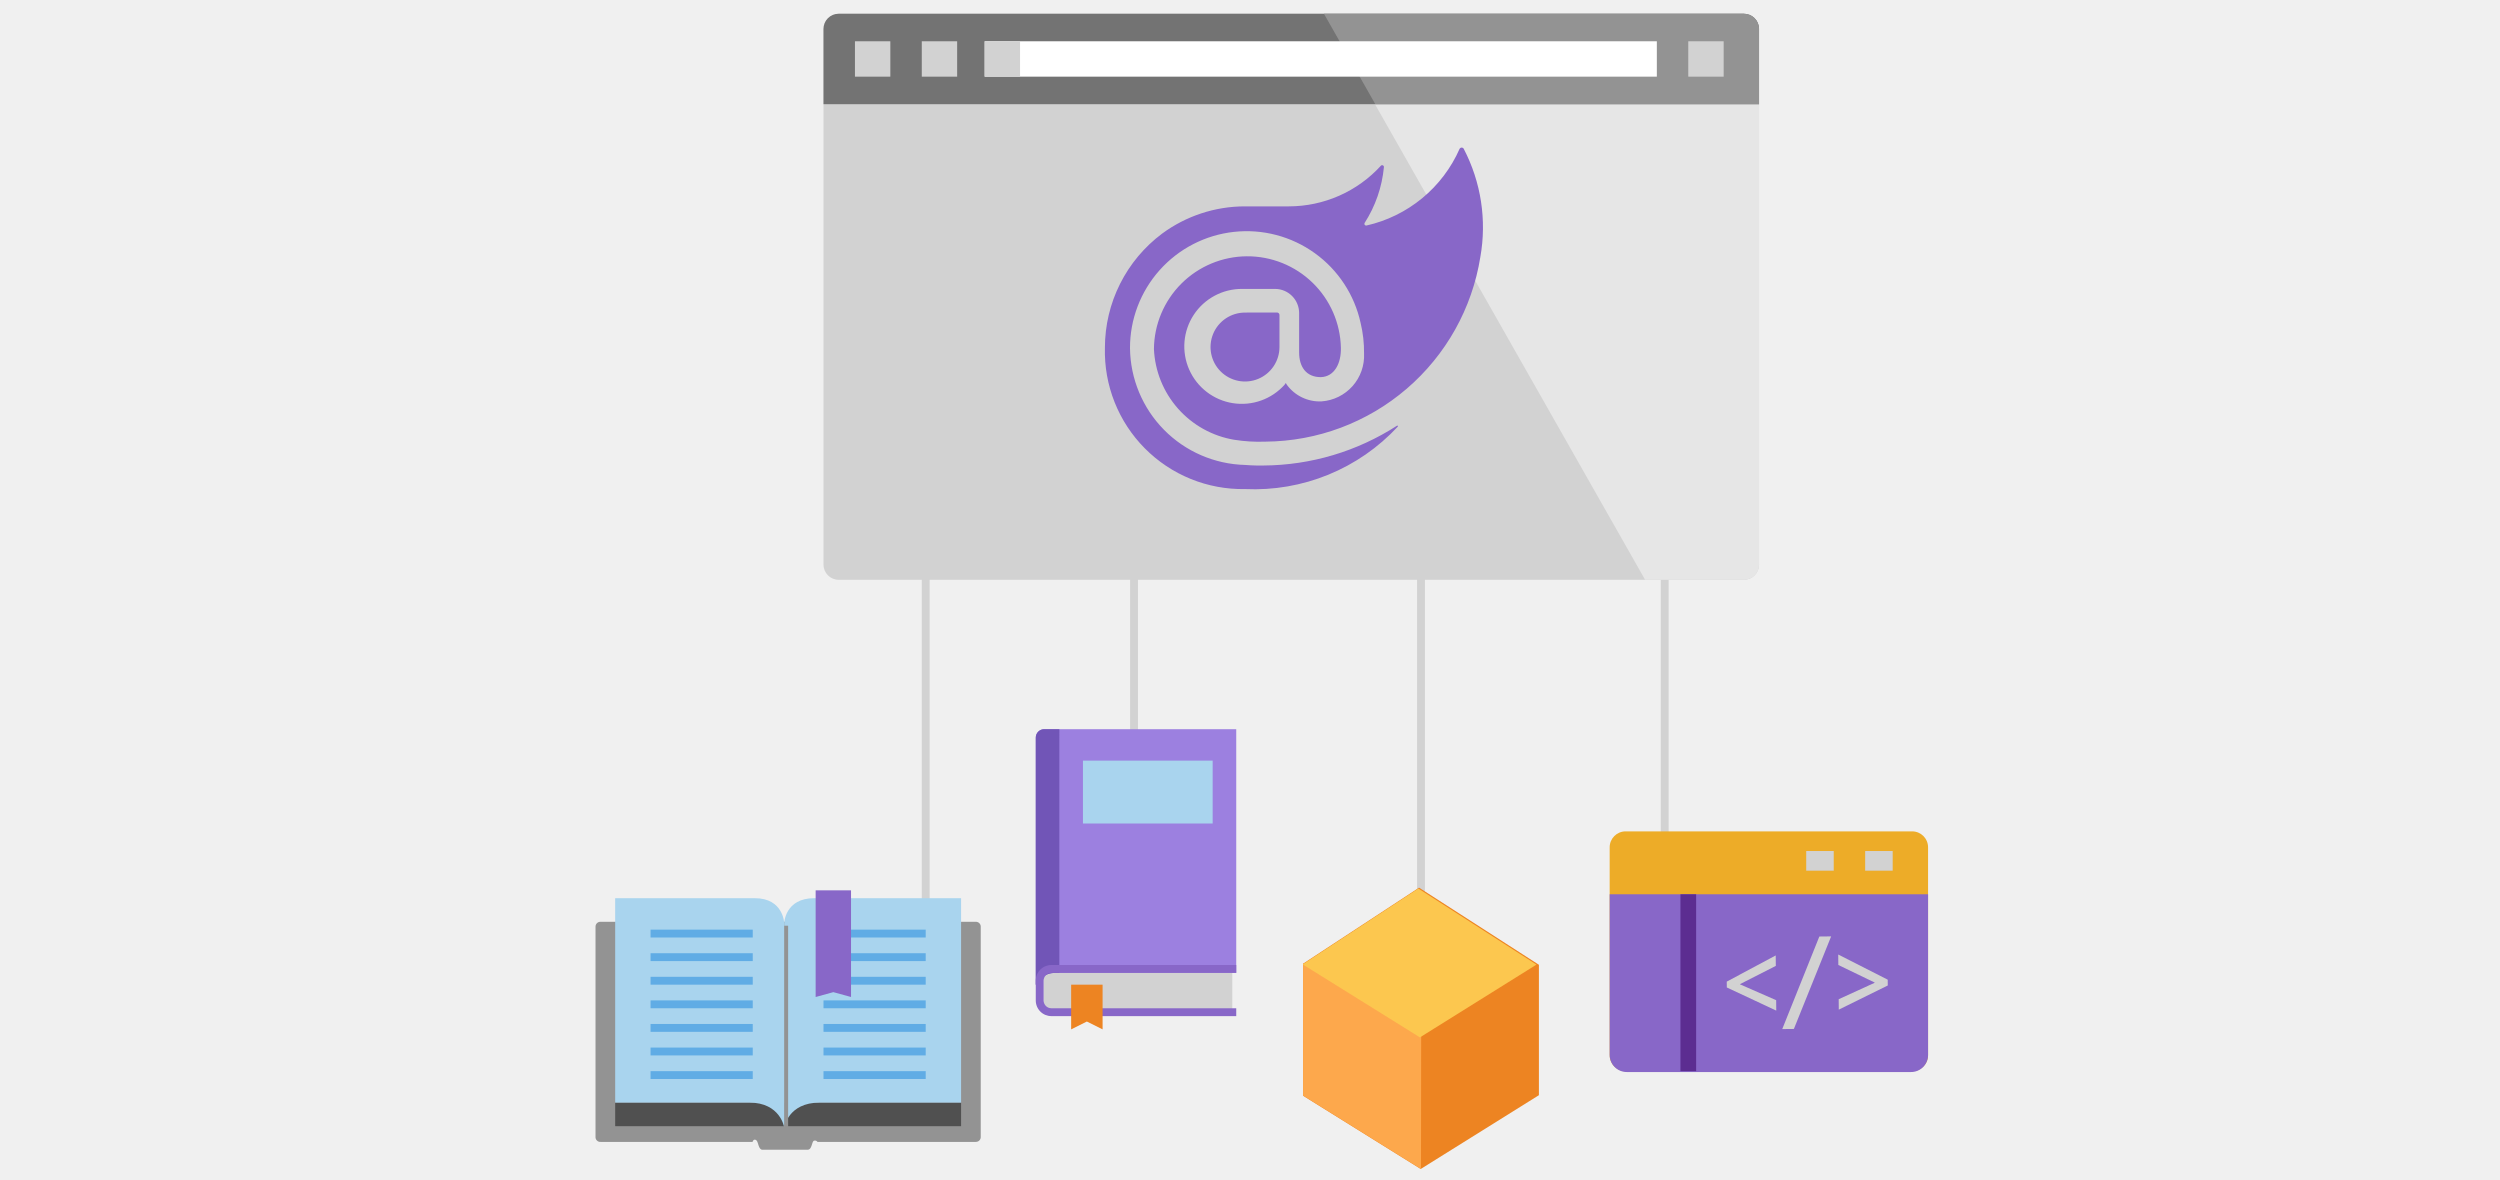
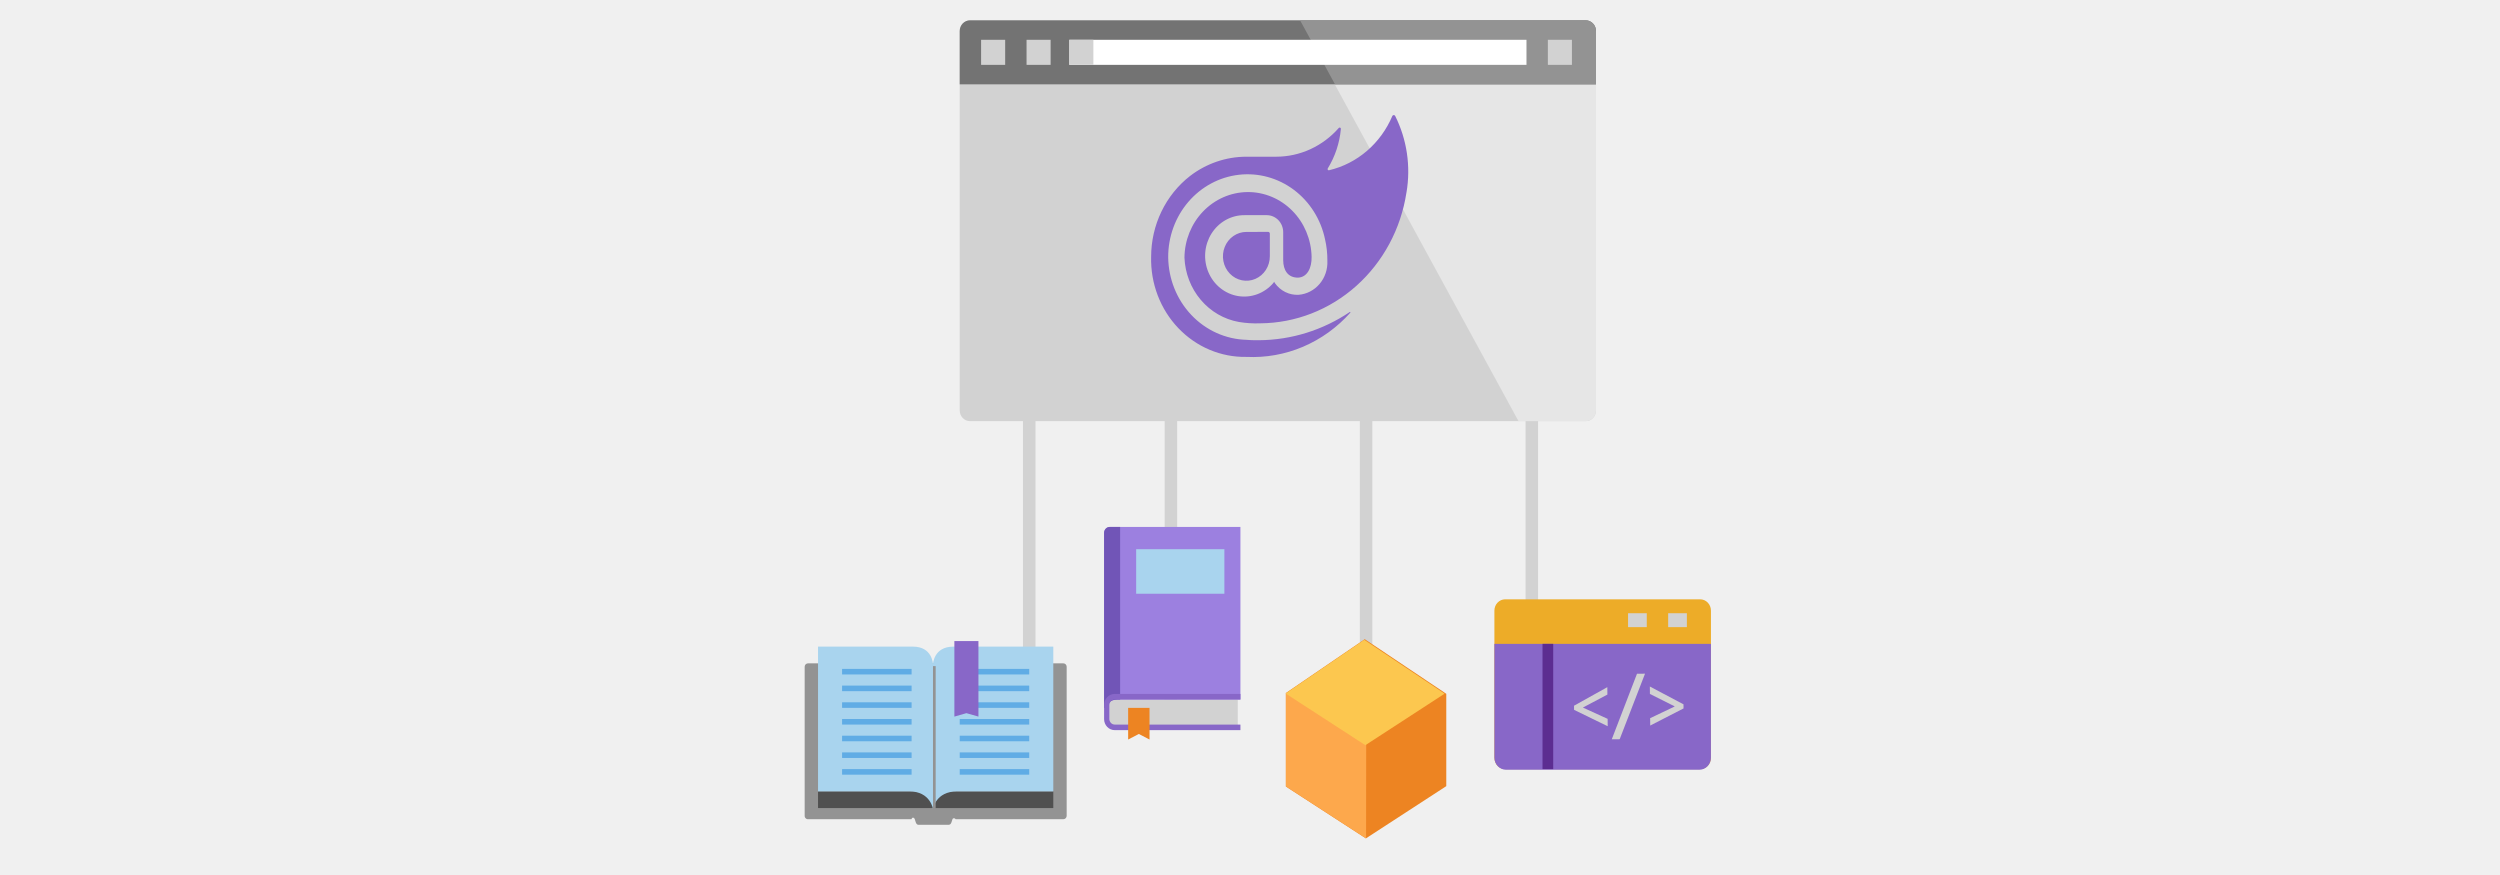
- <svg xmlns="http://www.w3.org/2000/svg" width="636" height="300" viewBox="0 0 636 300" fill="none">
-   <path d="M288.5 138.5V247.5" stroke="#D2D2D2" stroke-width="2" stroke-miterlimit="10" />
-   <path d="M235.5 138.5V247.5" stroke="#D2D2D2" stroke-width="2" stroke-miterlimit="10" />
-   <path d="M361.5 138.5V247.5" stroke="#D2D2D2" stroke-width="2" stroke-miterlimit="10" />
-   <path d="M423.5 138.5V247.5" stroke="#D2D2D2" stroke-width="2" stroke-miterlimit="10" />
-   <path d="M443.643 3.5H213.357C211.227 3.5 209.5 5.227 209.5 7.357V143.643C209.5 145.773 211.227 147.5 213.357 147.5H443.643C445.773 147.5 447.5 145.773 447.5 143.643V7.357C447.5 5.227 445.773 3.5 443.643 3.5Z" fill="#D2D2D2" />
-   <path d="M443.639 3.5H336.727L418.519 147.5H443.639C444.663 147.5 445.645 147.093 446.369 146.369C447.093 145.645 447.5 144.663 447.5 143.639V7.361C447.5 6.337 447.093 5.355 446.369 4.631C445.645 3.907 444.663 3.5 443.639 3.5Z" fill="#E6E6E6" />
-   <path d="M447.5 26.5V7.361C447.5 6.337 447.093 5.355 446.369 4.631C445.645 3.907 444.663 3.5 443.639 3.5H213.361C212.337 3.5 211.355 3.907 210.631 4.631C209.907 5.355 209.5 6.337 209.5 7.361V26.5H447.5Z" fill="#737373" />
-   <path d="M443.638 3.5H336.814L349.878 26.5H447.499V7.361C447.499 6.337 447.093 5.355 446.369 4.631C445.645 3.907 444.662 3.5 443.638 3.5Z" fill="#939393" />
-   <path d="M243.5 10.5H234.5V19.5H243.5V10.5Z" fill="#D2D2D2" />
-   <path d="M226.5 10.5H217.5V19.5H226.5V10.5Z" fill="#D2D2D2" />
-   <path d="M438.5 10.5H429.5V19.5H438.5V10.5Z" fill="#D2D2D2" />
-   <path d="M421.5 10.5H250.5V19.5H421.5V10.5Z" fill="white" />
-   <path d="M259.5 10.5H250.5V19.5H259.5V10.5Z" fill="#D2D2D2" />
-   <path d="M376.599 65.382C374.52 78.416 367.884 90.29 357.872 98.891C347.86 107.492 335.122 112.263 321.923 112.354C319.25 112.457 316.573 112.294 313.931 111.869C308.407 110.931 303.372 108.127 299.665 103.926C295.958 99.724 293.804 94.379 293.562 88.781C293.616 82.538 296.122 76.566 300.54 72.154C304.958 67.743 310.934 65.246 317.177 65.201C323.421 65.157 329.431 67.57 333.911 71.919C338.391 76.267 340.981 82.203 341.123 88.445C341.223 92.387 339.515 95.845 336.005 95.945C332.255 95.945 330.497 93.269 330.497 89.663V79.643C330.499 78.022 329.859 76.467 328.718 75.316C327.577 74.165 326.028 73.512 324.407 73.5H316.007C313.564 73.483 311.155 74.079 309.002 75.233C306.848 76.387 305.018 78.062 303.678 80.105C302.339 82.149 301.533 84.495 301.334 86.93C301.135 89.366 301.55 91.812 302.54 94.046C303.53 96.279 305.064 98.229 307.002 99.717C308.94 101.205 311.22 102.184 313.633 102.564C316.047 102.944 318.517 102.713 320.819 101.892C323.12 101.071 325.179 99.687 326.807 97.865L327.101 97.427L327.395 97.913C328.405 99.286 329.739 100.387 331.278 101.12C332.817 101.853 334.513 102.194 336.215 102.113C339.249 101.893 342.077 100.495 344.095 98.218C346.113 95.941 347.161 92.966 347.015 89.927C347.045 87.319 346.753 84.718 346.145 82.182C344.587 75.018 340.432 68.684 334.481 64.402C328.531 60.119 321.205 58.191 313.917 58.989C306.629 59.788 299.895 63.255 295.012 68.725C290.129 74.194 287.443 81.276 287.473 88.608C287.567 96.382 290.67 103.817 296.131 109.351C301.592 114.885 308.986 118.086 316.758 118.283C316.758 118.283 318.958 118.483 321.438 118.426C333.493 118.35 345.277 114.834 355.403 108.293C355.547 108.193 355.691 108.393 355.595 108.539C350.665 113.849 344.636 118.021 337.929 120.764C331.222 123.507 323.998 124.754 316.759 124.42C312.027 124.506 307.326 123.632 302.941 121.852C298.556 120.072 294.576 117.422 291.243 114.061C287.91 110.701 285.292 106.701 283.547 102.301C281.802 97.902 280.966 93.194 281.09 88.463C281.092 82.822 282.41 77.26 284.939 72.218C287.468 67.176 291.138 62.793 295.658 59.418C301.732 54.946 309.072 52.523 316.615 52.5H327.889C332.293 52.497 336.648 51.576 340.677 49.798C344.705 48.019 348.32 45.421 351.289 42.169C351.352 42.099 351.435 42.052 351.527 42.033C351.619 42.013 351.714 42.023 351.8 42.06C351.886 42.098 351.958 42.161 352.006 42.242C352.054 42.323 352.076 42.417 352.068 42.511C351.59 47.578 349.904 52.456 347.149 56.736C347.108 56.81 347.089 56.895 347.096 56.98C347.103 57.064 347.134 57.145 347.185 57.212C347.237 57.279 347.306 57.33 347.386 57.359C347.466 57.387 347.552 57.392 347.634 57.372C352.838 56.197 357.694 53.816 361.81 50.422C365.926 47.028 369.189 42.715 371.334 37.83C371.389 37.743 371.464 37.67 371.553 37.619C371.643 37.568 371.744 37.542 371.848 37.542C371.951 37.542 372.052 37.568 372.142 37.619C372.232 37.67 372.307 37.742 372.361 37.83C376.78 46.293 378.27 55.982 376.599 65.382ZM316.729 79.518C314.995 79.518 313.299 80.032 311.857 80.995C310.415 81.959 309.291 83.328 308.627 84.931C307.963 86.533 307.789 88.296 308.128 89.998C308.466 91.699 309.301 93.261 310.528 94.488C311.754 95.714 313.317 96.549 315.018 96.888C316.719 97.226 318.482 97.052 320.084 96.388C321.687 95.725 323.056 94.6 324.02 93.158C324.983 91.716 325.497 90.02 325.497 88.286V80.1C325.489 79.943 325.424 79.795 325.313 79.684C325.202 79.573 325.054 79.508 324.897 79.5L316.729 79.518Z" fill="#8867C8" />
-   <path d="M361.006 225.818L331.5 245.159V278.759L361.429 297.394L391.5 278.618V245.441L361.006 225.818Z" fill="#ED8422" />
-   <path d="M361.547 261.949L331.5 245.036V278.715L361.5 297.394L361.547 261.949Z" fill="#FDA84C" />
-   <path d="M331.5 245.4L361.23 263.911L390.886 245.394L360.818 226.045L331.5 245.263V245.4Z" fill="#FCC74F" />
-   <path d="M486.445 211.5H413.555C411.315 211.5 409.5 213.315 409.5 215.555V268.445C409.5 270.685 411.315 272.5 413.555 272.5H486.445C488.685 272.5 490.5 270.685 490.5 268.445V215.555C490.5 213.315 488.685 211.5 486.445 211.5Z" fill="#EDAC28" />
-   <path d="M486.165 272.727C486.733 272.728 487.296 272.617 487.821 272.401C488.346 272.185 488.824 271.867 489.227 271.466C489.629 271.065 489.949 270.589 490.167 270.065C490.386 269.54 490.499 268.978 490.5 268.41V227.5H409.5V268.382C409.501 268.954 409.615 269.52 409.835 270.048C410.055 270.575 410.376 271.055 410.782 271.458C411.187 271.862 411.667 272.181 412.196 272.399C412.725 272.617 413.291 272.728 413.863 272.727" fill="#8867C8" />
-   <path d="M431.5 227.5H427.5V272.5H431.5V227.5Z" fill="#5C2D91" />
-   <path d="M481.5 216.5H474.5V221.5H481.5V216.5Z" fill="#D2D2D2" />
-   <path d="M466.5 216.5H459.5V221.5H466.5V216.5Z" fill="#D2D2D2" />
-   <path d="M451.881 257.1L439.3 251.21L439.285 249.724L451.741 243.061L451.769 245.725L442.657 250.362V250.418L451.857 254.448L451.881 257.1Z" fill="#D2D2D2" />
-   <path d="M465.842 238.219L456.362 261.766L453.402 261.796L462.841 238.249L465.842 238.219Z" fill="#D2D2D2" />
-   <path d="M480.25 250.708L467.787 256.853L467.761 254.202L476.892 250.028V249.943L467.673 245.493L467.646 242.828L480.235 249.228L480.25 250.708Z" fill="#D2D2D2" />
-   <path d="M151.5 235.717V289.171C151.483 289.345 151.503 289.52 151.56 289.686C151.617 289.851 151.709 290.002 151.83 290.128C151.95 290.254 152.097 290.353 152.26 290.417C152.422 290.481 152.597 290.51 152.771 290.5H191.446C191.637 289.854 192.159 289.748 192.536 290.222C192.913 290.696 192.985 292.5 193.988 292.5H205.426C206.626 292.5 206.461 290.433 207.069 290.2C207.231 290.141 207.408 290.138 207.572 290.193C207.735 290.247 207.875 290.355 207.969 290.5H248.26C248.423 290.5 248.585 290.468 248.736 290.407C248.886 290.347 249.021 290.257 249.136 290.144C249.251 290.032 249.342 289.898 249.404 289.75C249.467 289.602 249.499 289.443 249.499 289.283V235.717C249.499 235.557 249.467 235.398 249.404 235.25C249.342 235.102 249.251 234.968 249.136 234.856C249.021 234.743 248.885 234.654 248.736 234.593C248.584 234.531 248.422 234.5 248.258 234.5H152.741C152.578 234.5 152.416 234.532 152.265 234.593C152.116 234.653 151.98 234.743 151.865 234.856C151.75 234.968 151.658 235.102 151.596 235.25C151.533 235.397 151.501 235.556 151.501 235.717H151.5Z" fill="#939393" />
-   <path d="M244.5 280.5H156.5V286.5H244.5V280.5Z" fill="#505050" />
-   <path d="M199.5 286.827C199.5 286.827 198.563 280.5 190.62 280.5H156.5V228.5H192.023C199.307 228.5 199.5 234.827 199.5 234.827V286.827Z" fill="#A9D4EE" />
-   <path d="M191.5 236.5H165.5V238.5H191.5V236.5Z" fill="#60ACE5" />
-   <path d="M191.5 242.5H165.5V244.5H191.5V242.5Z" fill="#60ACE5" />
-   <path d="M191.5 248.5H165.5V250.5H191.5V248.5Z" fill="#60ACE5" />
-   <path d="M191.5 254.5H165.5V256.5H191.5V254.5Z" fill="#60ACE5" />
-   <path d="M191.5 260.5H165.5V262.5H191.5V260.5Z" fill="#60ACE5" />
-   <path d="M191.5 266.5H165.5V268.5H191.5V266.5Z" fill="#60ACE5" />
-   <path d="M191.5 272.5H165.5V274.5H191.5V272.5Z" fill="#60ACE5" />
-   <path d="M199.5 286.827C199.5 286.827 200.451 280.5 208.535 280.5H244.5V228.5H207.113C199.7 228.5 199.5 234.827 199.5 234.827V286.827Z" fill="#A9D4EE" />
-   <path d="M209.5 238.5H235.5V236.5H209.5V238.5Z" fill="#60ACE5" />
-   <path d="M209.5 244.5H235.5V242.5H209.5V244.5Z" fill="#60ACE5" />
-   <path d="M209.5 250.5H235.5V248.5H209.5V250.5Z" fill="#60ACE5" />
-   <path d="M209.5 256.5H235.5V254.5H209.5V256.5Z" fill="#60ACE5" />
-   <path d="M209.5 262.5H235.5V260.5H209.5V262.5Z" fill="#60ACE5" />
-   <path d="M209.5 268.5H235.5V266.5H209.5V268.5Z" fill="#60ACE5" />
-   <path d="M209.5 274.5H235.5V272.5H209.5V274.5Z" fill="#60ACE5" />
-   <path d="M216.5 253.636L212 252.4L207.5 253.64V226.5H216.5V253.636Z" fill="#8867C8" />
-   <path d="M200.5 235.5H199.5V287.5H200.5V235.5Z" fill="#939393" />
-   <path d="M313.5 247.5H265.5V257.5H313.5V247.5Z" fill="#D2D2D2" />
-   <path d="M268.555 247.5H314.5V185.5H265.64C265.072 185.5 264.528 185.725 264.127 186.127C263.725 186.528 263.5 187.072 263.5 187.64V250.5H264.254C264.5 249.426 265.379 247.5 268.555 247.5Z" fill="#9C80E0" />
-   <path d="M269.5 185.5H265.64C265.072 185.5 264.528 185.725 264.127 186.127C263.725 186.528 263.5 187.072 263.5 187.64V250.5H264.254C264.499 249.426 265.379 247.5 268.554 247.5H269.499L269.5 185.5Z" fill="#7155B7" />
-   <path d="M314.5 256.5H267.468C266.946 256.5 266.445 256.293 266.076 255.924C265.707 255.555 265.5 255.054 265.5 254.532V249.468C265.5 248.946 265.707 248.445 266.076 248.076C266.445 247.707 266.946 247.5 267.468 247.5H314.5V245.5H267.468C266.416 245.5 265.407 245.918 264.663 246.662C263.918 247.407 263.5 248.416 263.5 249.468V254.532C263.5 255.053 263.602 255.569 263.802 256.051C264.001 256.532 264.293 256.97 264.662 257.338C265.03 257.707 265.468 257.999 265.949 258.198C266.431 258.398 266.947 258.5 267.468 258.5H314.5V256.5Z" fill="#8867C8" />
-   <path d="M280.5 261.875L276.5 259.875L272.5 261.875V250.5H280.5V261.875Z" fill="#ED8422" />
-   <path d="M308.5 193.5H275.5V209.5H308.5V193.5Z" fill="#A9D4EE" />
+ <svg xmlns="http://www.w3.org/2000/svg" width="400" height="140">
+   <g>
+     <rect fill="none" id="canvas_background" height="142" width="402" y="-1" x="-1" />
+   </g>
+   <g>
+     <g stroke="null" id="svg_52">
+       <path stroke="#D2D2D2" id="svg_1" stroke-miterlimit="10" stroke-width="2" d="m187.347,63.376l0,48.546" />
+       <path stroke="#D2D2D2" id="svg_2" stroke-miterlimit="10" stroke-width="2" d="m164.677,63.376l0,48.546" />
+       <path stroke="#D2D2D2" id="svg_3" stroke-miterlimit="10" stroke-width="2" d="m218.572,63.376l0,48.546" />
+       <path stroke="#D2D2D2" id="svg_4" stroke-miterlimit="10" stroke-width="2" d="m245.092,63.376l0,48.546" />
+       <path stroke="null" id="svg_5" fill="#D2D2D2" d="m253.707,3.25l-98.502,0c-0.911,0 -1.65,0.769 -1.65,1.718l0,60.699c0,0.949 0.739,1.718 1.65,1.718l98.502,0c0.911,0 1.65,-0.769 1.65,-1.718l0,-60.699c0,-0.949 -0.739,-1.718 -1.65,-1.718z" />
+       <path stroke="null" id="svg_6" fill="#E6E6E6" d="m253.706,3.25l-45.73,0l34.986,64.134l10.745,0c0.438,0 0.858,-0.181 1.168,-0.504c0.31,-0.322 0.484,-0.76 0.484,-1.216l0,-60.695c0,-0.456 -0.174,-0.893 -0.484,-1.216c-0.31,-0.322 -0.73,-0.504 -1.168,-0.504z" />
+       <path stroke="null" id="svg_7" fill="#737373" d="m255.357,13.494l0,-8.524c0,-0.456 -0.174,-0.893 -0.484,-1.216c-0.31,-0.322 -0.73,-0.504 -1.168,-0.504l-98.499,0c-0.438,0 -0.858,0.181 -1.168,0.504c-0.31,0.322 -0.484,0.76 -0.484,1.216l0,8.524l101.802,0z" />
+       <path stroke="null" id="svg_8" fill="#939393" d="m253.705,3.25l-45.693,0l5.588,10.244l41.756,0l0,-8.524c0,-0.456 -0.174,-0.893 -0.483,-1.216c-0.31,-0.322 -0.73,-0.504 -1.168,-0.504z" />
+       <path stroke="null" id="svg_9" fill="#D2D2D2" d="m168.099,6.368l-3.85,0l0,4.008l3.85,0l0,-4.008z" />
+       <path stroke="null" id="svg_10" fill="#D2D2D2" d="m160.827,6.368l-3.85,0l0,4.008l3.85,0l0,-4.008z" />
+       <path stroke="null" id="svg_11" fill="#D2D2D2" d="m251.508,6.368l-3.85,0l0,4.008l3.85,0l0,-4.008z" />
+       <path stroke="null" id="svg_12" fill="white" d="m244.236,6.368l-73.143,0l0,4.008l73.143,0l0,-4.008z" />
+       <path stroke="null" id="svg_13" fill="#D2D2D2" d="m174.942,6.368l-3.85,0l0,4.008l3.85,0l0,-4.008z" />
+       <path stroke="null" id="svg_14" fill="#8867C8" d="m225.03,30.811c-0.889,5.805 -3.728,11.093 -8.01,14.924c-4.283,3.831 -9.731,5.956 -15.377,5.996c-1.143,0.046 -2.288,-0.027 -3.418,-0.216c-2.363,-0.418 -4.516,-1.667 -6.102,-3.538c-1.586,-1.871 -2.507,-4.252 -2.61,-6.745c0.023,-2.781 1.095,-5.44 2.985,-7.405c1.89,-1.965 4.446,-3.077 7.116,-3.097c2.671,-0.02 5.242,1.055 7.158,2.992c1.916,1.937 3.024,4.58 3.085,7.361c0.043,1.756 -0.688,3.296 -2.189,3.34c-1.604,0 -2.356,-1.192 -2.356,-2.798l0,-4.463c0.001,-0.722 -0.273,-1.415 -0.761,-1.927c-0.488,-0.513 -1.151,-0.803 -1.844,-0.809l-3.593,0c-1.045,-0.007 -2.075,0.258 -2.996,0.772c-0.921,0.514 -1.704,1.26 -2.277,2.17c-0.573,0.91 -0.917,1.955 -1.003,3.04c-0.085,1.085 0.092,2.174 0.516,3.169c0.423,0.995 1.08,1.863 1.909,2.526c0.829,0.663 1.804,1.099 2.836,1.268c1.033,0.169 2.089,0.066 3.074,-0.299c0.984,-0.366 1.865,-0.982 2.561,-1.794l0.126,-0.195l0.126,0.216c0.432,0.611 1.003,1.102 1.661,1.428c0.658,0.326 1.384,0.478 2.112,0.442c1.298,-0.098 2.507,-0.721 3.371,-1.735c0.863,-1.014 1.311,-2.339 1.249,-3.693c0.013,-1.161 -0.112,-2.32 -0.372,-3.449c-0.666,-3.191 -2.444,-6.012 -4.989,-7.919c-2.545,-1.907 -5.679,-2.766 -8.796,-2.41c-3.117,0.356 -5.998,1.9 -8.086,4.336c-2.089,2.436 -3.238,5.59 -3.225,8.856c0.04,3.462 1.367,6.774 3.703,9.238c2.336,2.465 5.499,3.89 8.823,3.978c0,0 0.941,0.089 2.002,0.064c5.156,-0.034 10.197,-1.6 14.528,-4.513c0.062,-0.045 0.123,0.045 0.082,0.11c-2.109,2.365 -4.688,4.223 -7.556,5.445c-2.869,1.222 -5.959,1.777 -9.055,1.628c-2.024,0.038 -4.035,-0.351 -5.91,-1.144c-1.876,-0.793 -3.578,-1.973 -5.004,-3.47c-1.426,-1.496 -2.545,-3.278 -3.292,-5.238c-0.746,-1.959 -1.104,-4.056 -1.051,-6.163c0.001,-2.512 0.565,-4.99 1.646,-7.235c1.082,-2.246 2.652,-4.198 4.585,-5.701c2.598,-1.992 5.738,-3.071 8.964,-3.081l4.822,0c1.884,-0.001 3.747,-0.411 5.47,-1.204c1.723,-0.792 3.269,-1.949 4.539,-3.398c0.027,-0.031 0.062,-0.052 0.102,-0.061c0.039,-0.009 0.08,-0.005 0.117,0.012c0.037,0.017 0.068,0.045 0.088,0.081c0.021,0.036 0.03,0.078 0.027,0.12c-0.204,2.257 -0.926,4.429 -2.104,6.336c-0.018,0.033 -0.026,0.071 -0.023,0.109c0.003,0.038 0.016,0.073 0.038,0.103c0.022,0.03 0.052,0.053 0.086,0.065c0.034,0.013 0.071,0.015 0.106,0.006c2.226,-0.523 4.303,-1.584 6.064,-3.095c1.761,-1.512 3.156,-3.433 4.074,-5.608c0.024,-0.039 0.056,-0.071 0.094,-0.094c0.038,-0.023 0.082,-0.034 0.126,-0.034c0.044,0 0.087,0.012 0.126,0.034c0.038,0.023 0.071,0.055 0.094,0.094c1.89,3.769 2.528,8.085 1.813,12.271zm-25.609,6.296c-0.742,-0 -1.467,0.229 -2.084,0.658c-0.617,0.429 -1.098,1.039 -1.382,1.753c-0.284,0.714 -0.358,1.499 -0.213,2.257c0.145,0.758 0.502,1.454 1.027,2c0.524,0.546 1.193,0.918 1.921,1.069c0.728,0.151 1.482,0.073 2.167,-0.222c0.686,-0.296 1.271,-0.796 1.684,-1.439c0.412,-0.642 0.632,-1.398 0.632,-2.17l0,-3.646c-0.003,-0.07 -0.031,-0.136 -0.079,-0.185c-0.047,-0.049 -0.111,-0.079 -0.178,-0.082l-3.494,0.008z" />
+       <path stroke="null" id="svg_15" fill="#ED8422" d="m218.36,102.266l-12.621,8.614l0,14.965l12.802,8.3l12.863,-8.362l0,-14.776l-13.043,-8.74z" />
+       <path stroke="null" id="svg_16" fill="#FDA84C" d="m218.592,118.358l-12.852,-7.533l0,15l12.832,8.319l0.02,-15.786z" />
+       <path stroke="null" id="svg_17" fill="#FCC74F" d="m205.74,110.987l12.717,8.244l12.685,-8.247l-12.861,-8.618l-12.54,8.559l0,0.061z" />
+       <path stroke="null" id="svg_18" fill="#EDAC28" d="m272.016,95.889l-31.178,0c-0.958,0 -1.734,0.808 -1.734,1.806l0,23.556c0,0.998 0.776,1.806 1.734,1.806l31.178,0c0.958,0 1.734,-0.808 1.734,-1.806l0,-23.556c0,-0.998 -0.776,-1.806 -1.734,-1.806z" />
+       <path stroke="null" id="svg_19" fill="#8867C8" d="m271.896,123.158c0.243,0 0.484,-0.049 0.708,-0.145c0.225,-0.096 0.429,-0.238 0.601,-0.416c0.172,-0.179 0.309,-0.391 0.402,-0.624c0.094,-0.234 0.142,-0.484 0.142,-0.737l0,-18.22l-34.647,0l0,18.208c0,0.255 0.049,0.507 0.143,0.742c0.094,0.235 0.231,0.448 0.405,0.628c0.173,0.18 0.379,0.322 0.605,0.419c0.226,0.097 0.468,0.147 0.713,0.146" />
+       <path stroke="null" id="svg_20" fill="#5C2D91" d="m248.513,103.015l-1.711,0l0,20.042l1.711,0l0,-20.042z" />
+       <path stroke="null" id="svg_21" fill="#D2D2D2" d="m269.9,98.116l-2.994,0l0,2.227l2.994,0l0,-2.227z" />
+       <path stroke="null" id="svg_22" fill="#D2D2D2" d="m263.484,98.116l-2.994,0l0,2.227l2.994,0l0,-2.227z" />
+       <path stroke="null" id="svg_23" fill="#D2D2D2" d="m257.231,116.198l-5.381,-2.623l-0.006,-0.662l5.328,-2.968l0.012,1.186l-3.898,2.065l0,0.025l3.935,1.795l0.01,1.181z" />
+       <path stroke="null" id="svg_24" fill="#D2D2D2" d="m263.203,107.789l-4.055,10.487l-1.266,0.013l4.037,-10.487l1.284,-0.013z" />
+       <path stroke="null" id="svg_25" fill="#D2D2D2" d="m269.366,113.351l-5.331,2.737l-0.011,-1.181l3.906,-1.859l0,-0.038l-3.943,-1.982l-0.012,-1.187l5.385,2.85l0.006,0.659z" />
+       <path stroke="null" id="svg_26" fill="#939393" d="m128.747,106.674l0,23.807c-0.007,0.077 0.001,0.155 0.026,0.229c0.024,0.073 0.064,0.141 0.115,0.197c0.051,0.056 0.114,0.1 0.184,0.129c0.069,0.029 0.144,0.041 0.219,0.037l16.543,0c0.082,-0.288 0.305,-0.335 0.466,-0.124c0.161,0.211 0.192,1.015 0.621,1.015l4.892,0c0.513,0 0.443,-0.921 0.703,-1.024c0.069,-0.026 0.145,-0.028 0.215,-0.003c0.07,0.024 0.13,0.072 0.17,0.137l17.234,0c0.07,0 0.139,-0.014 0.204,-0.041c0.064,-0.027 0.122,-0.067 0.171,-0.117c0.049,-0.05 0.088,-0.11 0.115,-0.175c0.027,-0.066 0.041,-0.137 0.041,-0.208l0,-23.857c0,-0.071 -0.014,-0.142 -0.041,-0.208c-0.027,-0.066 -0.065,-0.126 -0.115,-0.175c-0.049,-0.05 -0.107,-0.09 -0.171,-0.117c-0.065,-0.028 -0.134,-0.041 -0.204,-0.041l-40.856,0c-0.07,0 -0.139,0.014 -0.204,0.041c-0.064,0.027 -0.122,0.067 -0.171,0.117c-0.049,0.05 -0.089,0.11 -0.115,0.175c-0.027,0.065 -0.041,0.136 -0.041,0.208l-0,0z" />
+       <path stroke="null" id="svg_27" fill="#505050" d="m168.526,126.62l-37.641,0l0,2.672l37.641,0l0,-2.672z" />
+       <path stroke="null" id="svg_28" fill="#A9D4EE" d="m149.278,129.438c0,0 -0.401,-2.818 -3.798,-2.818l-14.594,0l0,-23.16l15.195,0c3.116,0 3.198,2.818 3.198,2.818l0,23.16z" />
+       <path stroke="null" id="svg_29" fill="#60ACE5" d="m145.856,107.023l-11.121,0l0,0.891l11.121,0l0,-0.891z" />
+       <path stroke="null" id="svg_30" fill="#60ACE5" d="m145.856,109.695l-11.121,0l0,0.891l11.121,0l0,-0.891z" />
+       <path stroke="null" id="svg_31" fill="#60ACE5" d="m145.856,112.368l-11.121,0l0,0.891l11.121,0l0,-0.891z" />
+       <path stroke="null" id="svg_32" fill="#60ACE5" d="m145.856,115.04l-11.121,0l0,0.891l11.121,0l0,-0.891z" />
+       <path stroke="null" id="svg_33" fill="#60ACE5" d="m145.856,117.712l-11.121,0l0,0.891l11.121,0l0,-0.891z" />
+       <path stroke="null" id="svg_34" fill="#60ACE5" d="m145.856,120.384l-11.121,0l0,0.891l11.121,0l0,-0.891z" />
+       <path stroke="null" id="svg_35" fill="#60ACE5" d="m145.856,123.057l-11.121,0l0,0.891l11.121,0l0,-0.891z" />
+       <path stroke="null" id="svg_36" fill="#A9D4EE" d="m149.278,129.438c0,0 0.407,-2.818 3.865,-2.818l15.384,0l0,-23.16l-15.992,0c-3.171,0 -3.256,2.818 -3.256,2.818l0,23.16z" />
+       <path stroke="null" id="svg_37" fill="#60ACE5" d="m153.555,107.914l11.121,0l0,-0.891l-11.121,0l0,0.891z" />
+       <path stroke="null" id="svg_38" fill="#60ACE5" d="m153.555,110.586l11.121,0l0,-0.891l-11.121,0l0,0.891z" />
+       <path stroke="null" id="svg_39" fill="#60ACE5" d="m153.555,113.258l11.121,0l0,-0.891l-11.121,0l0,0.891z" />
+       <path stroke="null" id="svg_40" fill="#60ACE5" d="m153.555,115.931l11.121,0l0,-0.891l-11.121,0l0,0.891z" />
+       <path stroke="null" id="svg_41" fill="#60ACE5" d="m153.555,118.603l11.121,0l0,-0.891l-11.121,0l0,0.891z" />
+       <path stroke="null" id="svg_42" fill="#60ACE5" d="m153.555,121.275l11.121,0l0,-0.891l-11.121,0l0,0.891z" />
+       <path stroke="null" id="svg_43" fill="#60ACE5" d="m153.555,123.948l11.121,0l0,-0.891l-11.121,0l0,0.891z" />
+       <path stroke="null" id="svg_44" fill="#8867C8" d="m156.55,114.655l-1.925,-0.55l-1.925,0.552l0,-12.088l3.85,0l0,12.086z" />
+       <path stroke="null" id="svg_45" fill="#939393" d="m149.706,106.578l-0.428,0l0,23.16l0.428,0l0,-23.16z" />
+       <path stroke="null" id="svg_46" fill="#D2D2D2" d="m198.04,111.922l-20.531,0l0,4.454l20.531,0l0,-4.454z" />
+       <path stroke="null" id="svg_47" fill="#9C80E0" d="m178.816,111.922l19.652,0l0,-27.613l-20.899,0c-0.243,0 -0.476,0.1 -0.647,0.279c-0.172,0.179 -0.268,0.421 -0.268,0.674l0,27.996l0.323,0c0.105,-0.478 0.481,-1.336 1.84,-1.336z" />
+       <path stroke="null" id="svg_48" fill="#7155B7" d="m179.22,84.309l-1.651,0c-0.243,0 -0.476,0.1 -0.647,0.279c-0.172,0.179 -0.268,0.421 -0.268,0.674l0,27.996l0.323,0c0.105,-0.478 0.481,-1.336 1.839,-1.336l0.404,0l0,-27.613z" />
+       <path stroke="null" id="svg_49" fill="#8867C8" d="m198.468,115.931l-20.117,0c-0.223,0 -0.438,-0.092 -0.595,-0.257c-0.158,-0.164 -0.246,-0.387 -0.246,-0.62l0,-2.255c0,-0.232 0.089,-0.456 0.246,-0.62c0.158,-0.164 0.372,-0.257 0.595,-0.257l20.117,0l0,-0.891l-20.117,0c-0.45,0 -0.882,0.186 -1.2,0.518c-0.319,0.332 -0.497,0.781 -0.497,1.25l0,2.255c0,0.232 0.044,0.462 0.129,0.677c0.085,0.214 0.21,0.409 0.368,0.573c0.157,0.164 0.345,0.294 0.55,0.383c0.206,0.089 0.427,0.135 0.65,0.135l20.117,0l0,-0.891z" />
+       <path stroke="null" id="svg_50" fill="#ED8422" d="m183.925,118.325l-1.711,-0.891l-1.711,0.891l0,-5.066l3.422,0l0,5.066z" />
+       <path stroke="null" id="svg_51" fill="#A9D4EE" d="m195.902,87.872l-14.115,0l0,7.126l14.115,0l0,-7.126z" />
+     </g>
+   </g>
</svg>
